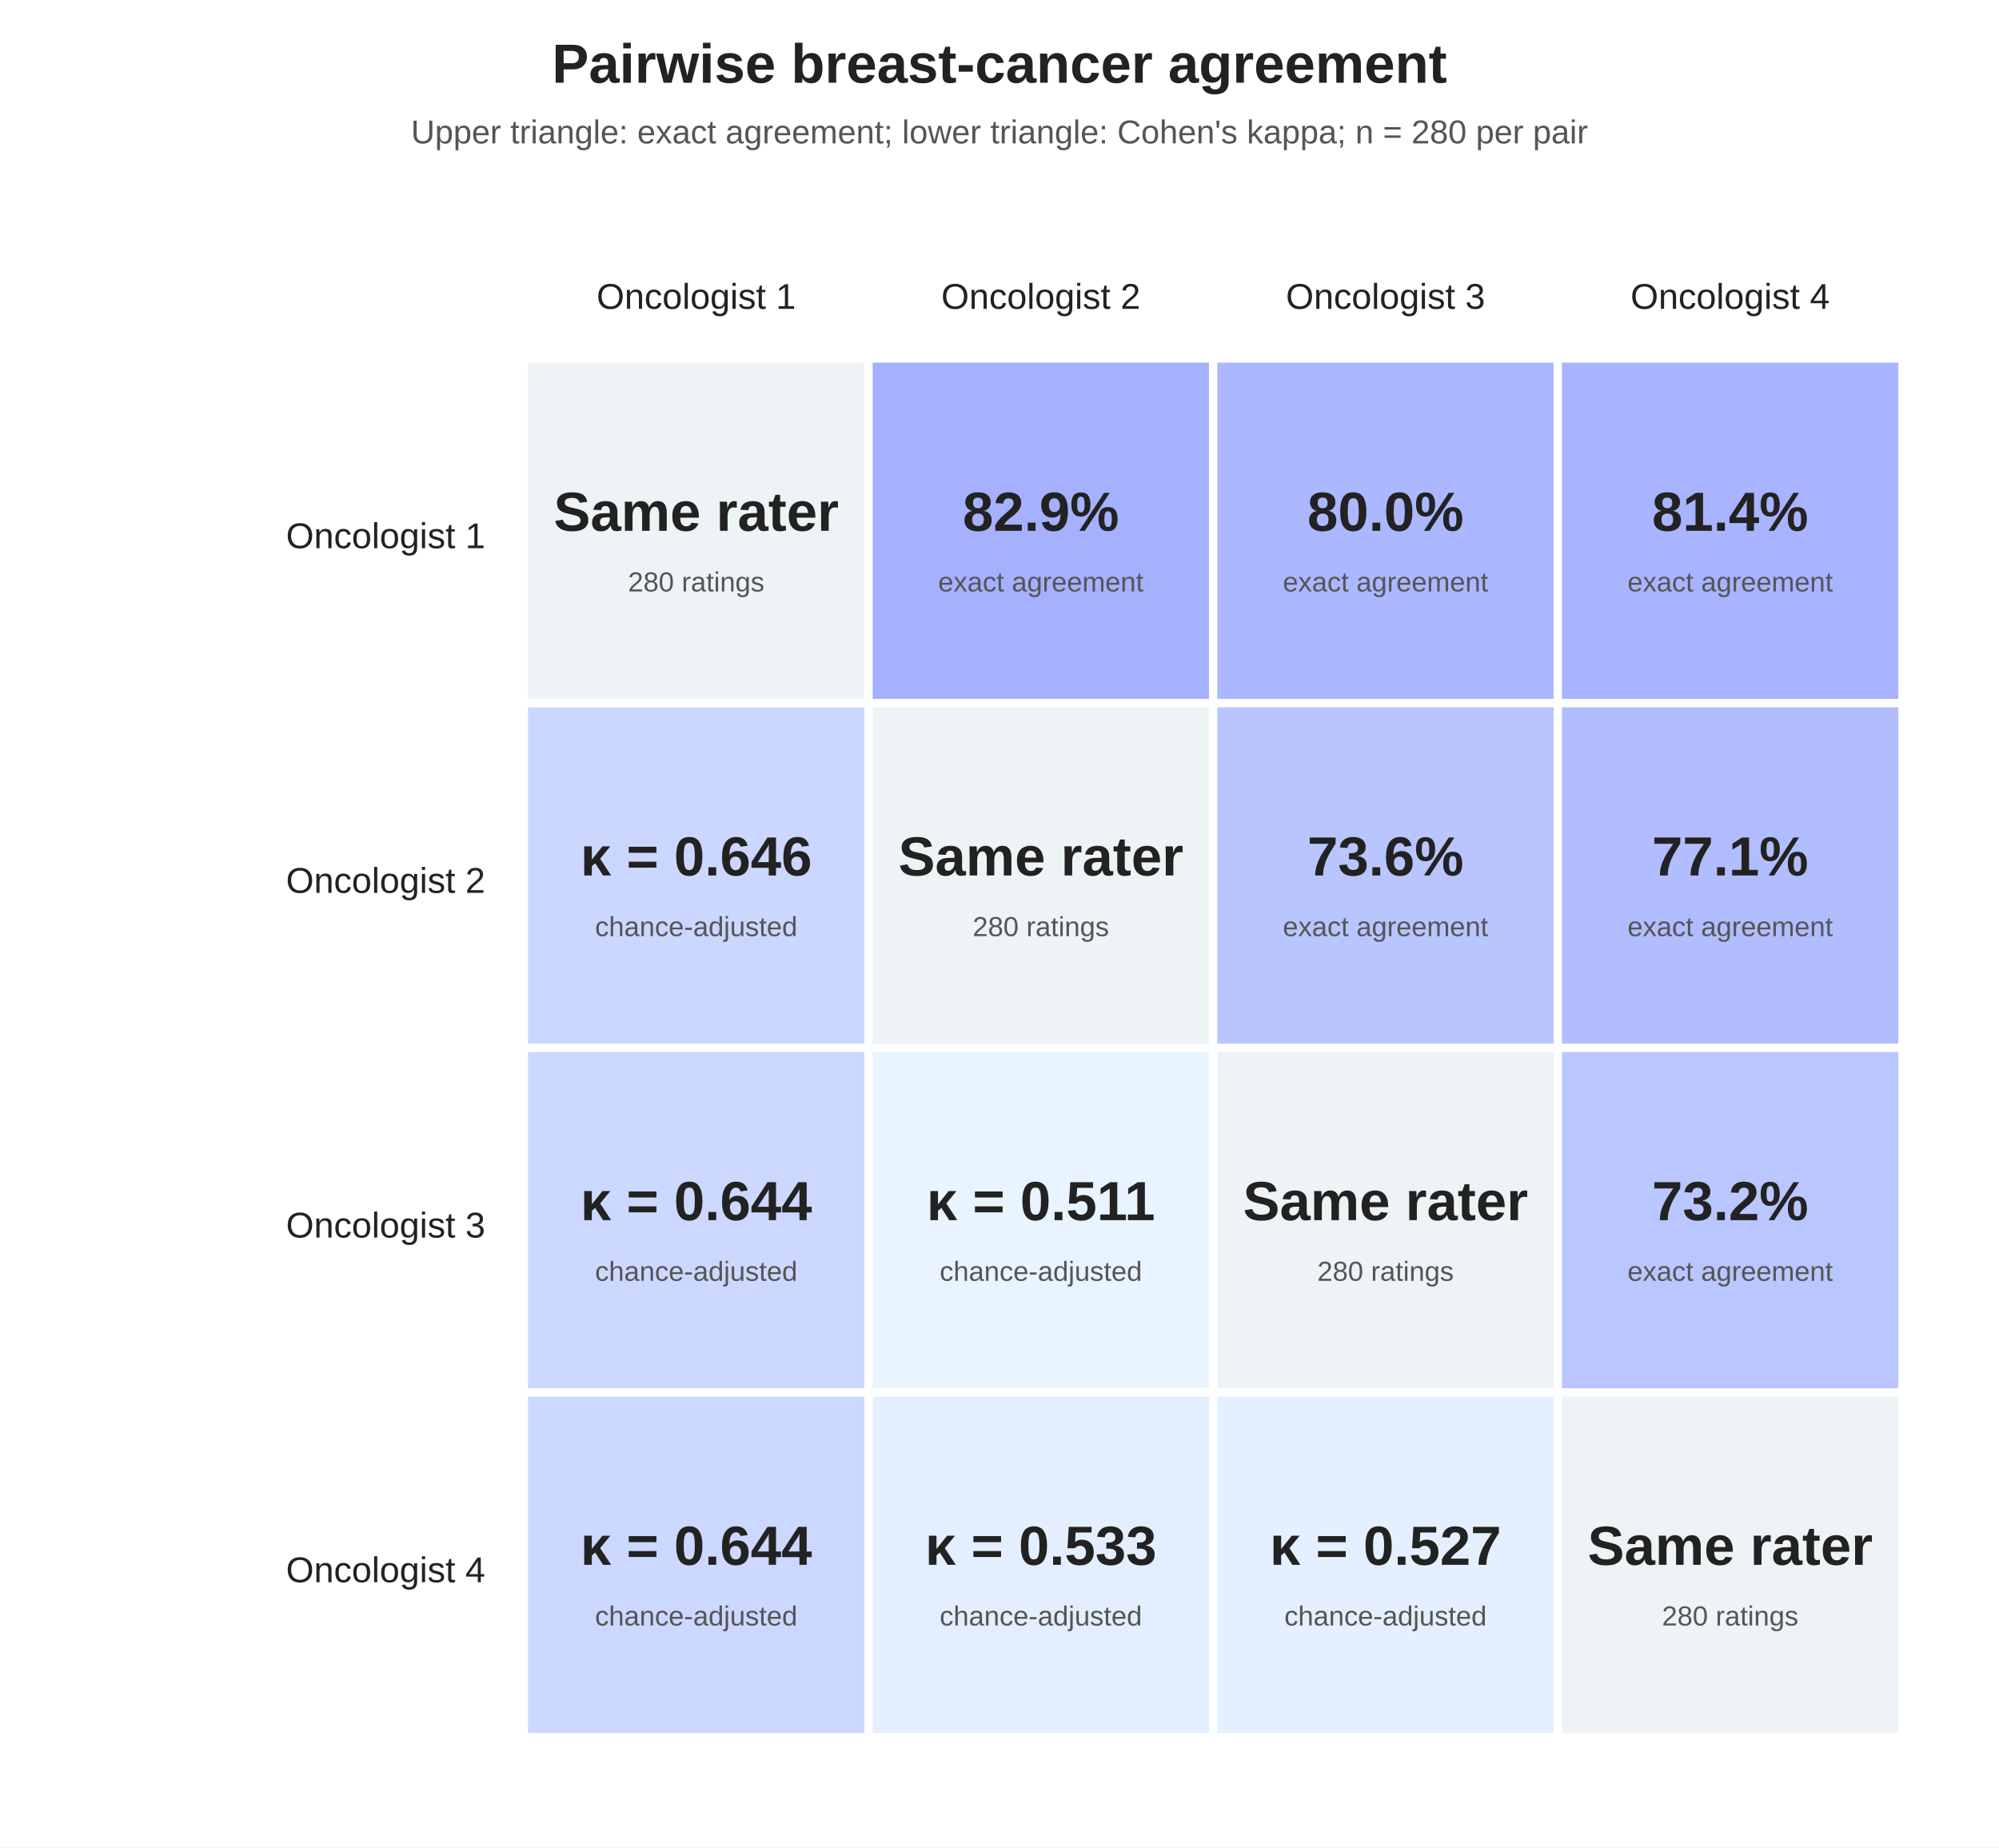
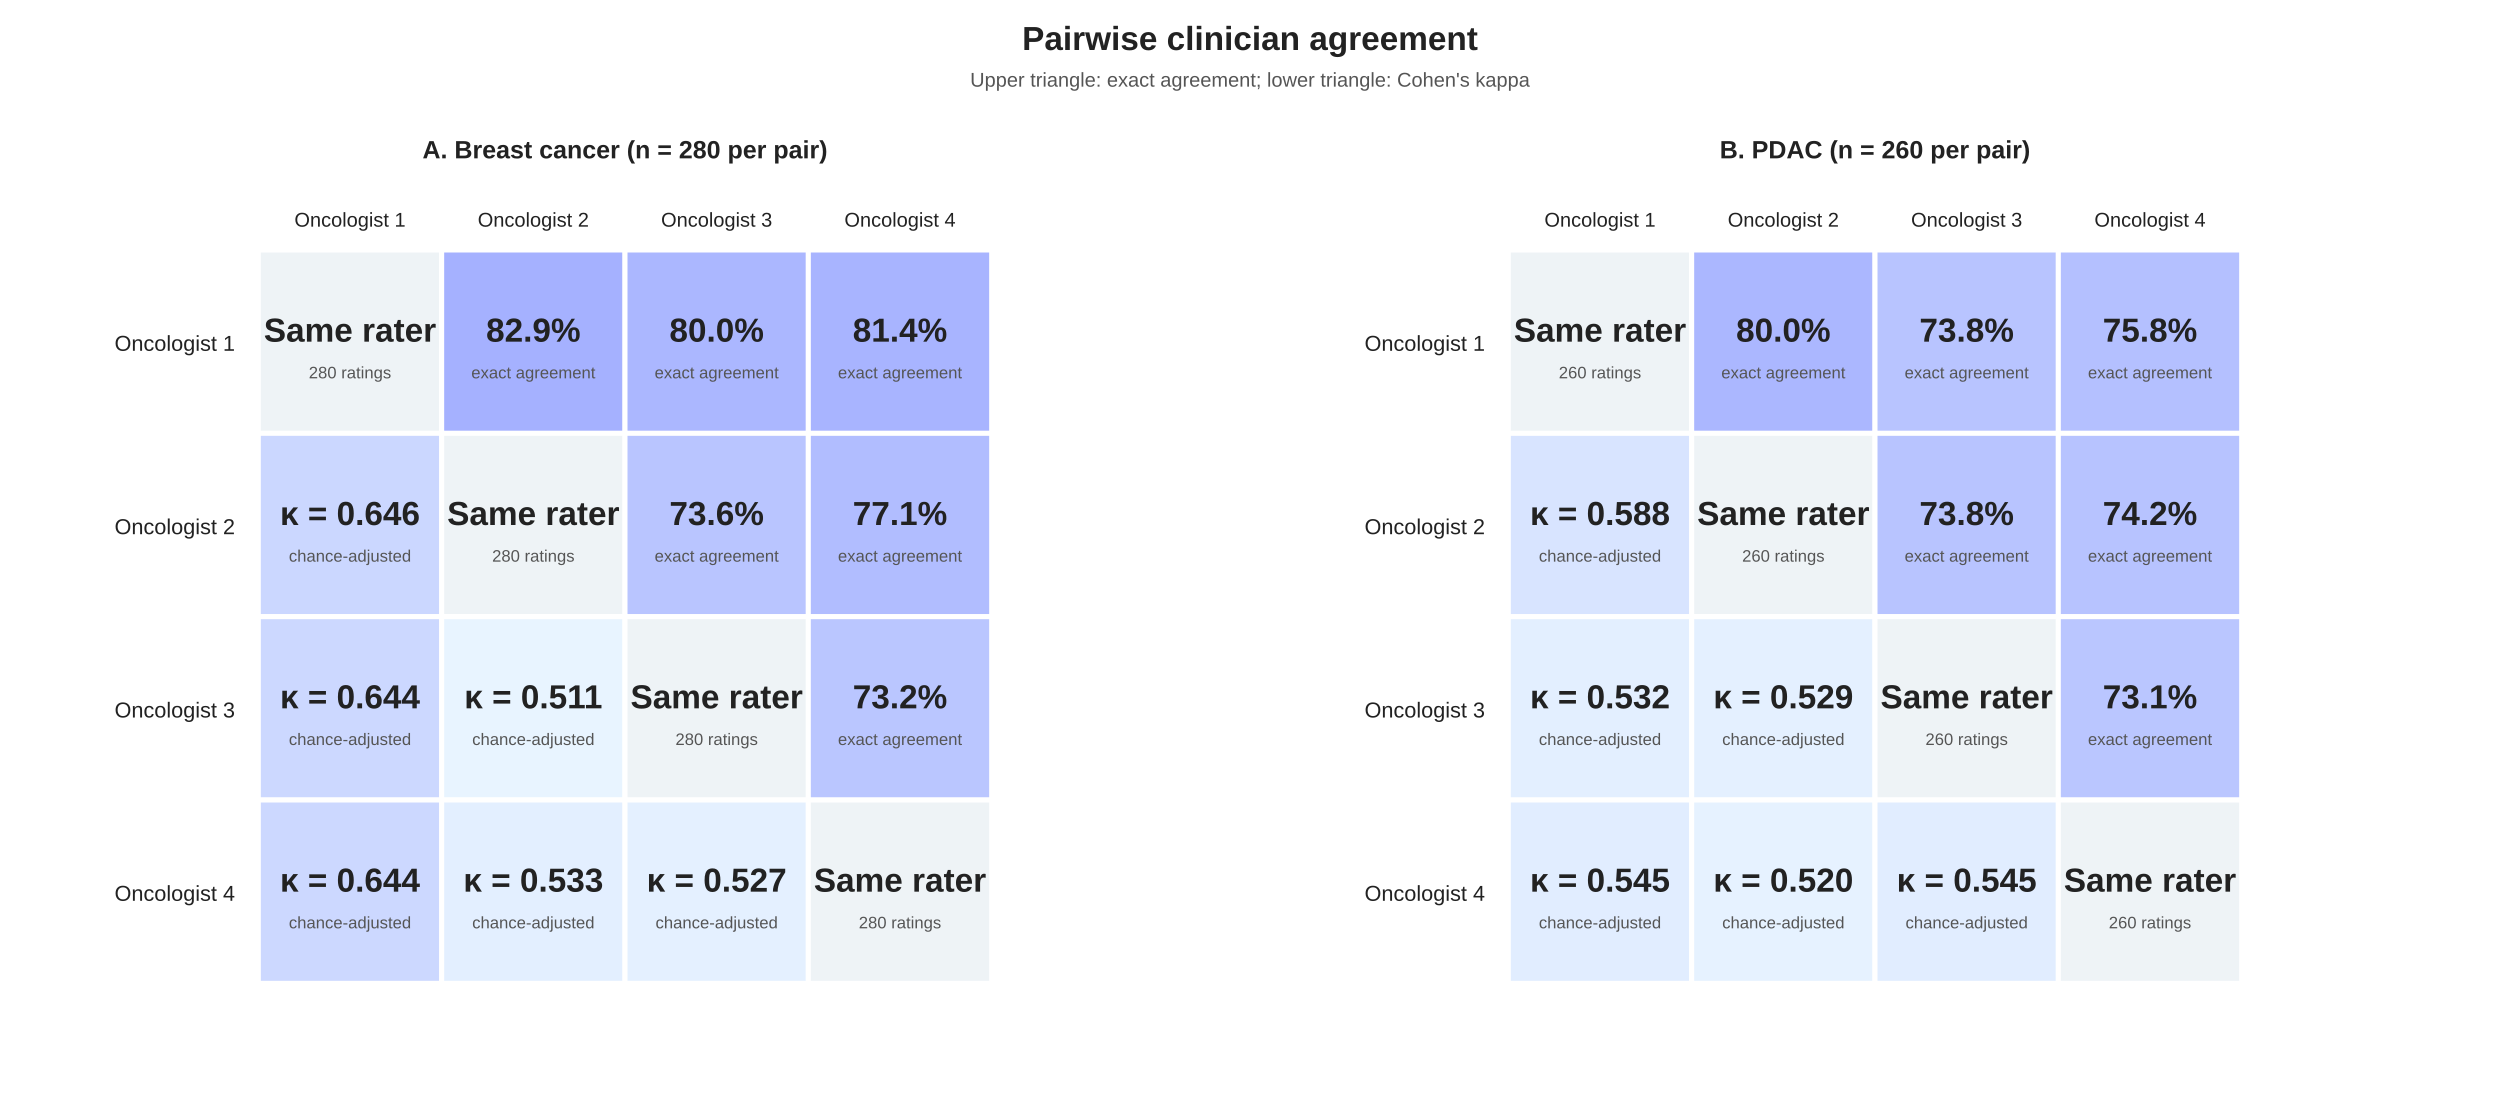
- <svg xmlns="http://www.w3.org/2000/svg" width="725" height="670" viewBox="0 0 725 670">
+ <svg xmlns="http://www.w3.org/2000/svg" width="1500" height="660" viewBox="0 0 1500 660">
  <rect width="100%" height="100%" fill="white" />
  <g font-family="Arial, Helvetica, sans-serif" fill="#222222">
-     <text x="362.5" y="30" text-anchor="middle" font-size="20" font-weight="700">Pairwise breast-cancer agreement</text>
-     <text x="362.5" y="52" text-anchor="middle" font-size="12" fill="#555555">Upper triangle: exact agreement; lower triangle: Cohen's kappa; n = 280 per pair</text>
-     <text x="252.5" y="112" text-anchor="middle" font-size="13">Oncologist 1</text>
-     <text x="176" y="198.8" text-anchor="end" font-size="13">Oncologist 1</text>
-     <text x="377.5" y="112" text-anchor="middle" font-size="13">Oncologist 2</text>
-     <text x="176" y="323.8" text-anchor="end" font-size="13">Oncologist 2</text>
-     <text x="502.5" y="112" text-anchor="middle" font-size="13">Oncologist 3</text>
-     <text x="176" y="448.8" text-anchor="end" font-size="13">Oncologist 3</text>
-     <text x="627.5" y="112" text-anchor="middle" font-size="13">Oncologist 4</text>
-     <text x="176" y="573.8" text-anchor="end" font-size="13">Oncologist 4</text>
-     <rect x="190" y="130" width="125" height="125" fill="#EEF3F6" stroke="white" stroke-width="3" />
-     <text x="252.5" y="192.5" text-anchor="middle" font-size="20" font-weight="700">Same rater</text>
-     <text x="252.5" y="214.5" text-anchor="middle" font-size="10" fill="#555555">280 ratings</text>
-     <rect x="315" y="130" width="125" height="125" fill="rgb(165,177,255)" stroke="white" stroke-width="3" />
-     <text x="377.5" y="192.5" text-anchor="middle" font-size="20" font-weight="700">82.9%</text>
-     <text x="377.5" y="214.5" text-anchor="middle" font-size="10" fill="#555555">exact agreement</text>
-     <rect x="440" y="130" width="125" height="125" fill="rgb(171,183,255)" stroke="white" stroke-width="3" />
-     <text x="502.5" y="192.5" text-anchor="middle" font-size="20" font-weight="700">80.0%</text>
-     <text x="502.5" y="214.5" text-anchor="middle" font-size="10" fill="#555555">exact agreement</text>
-     <rect x="565" y="130" width="125" height="125" fill="rgb(168,180,255)" stroke="white" stroke-width="3" />
-     <text x="627.5" y="192.5" text-anchor="middle" font-size="20" font-weight="700">81.4%</text>
-     <text x="627.5" y="214.5" text-anchor="middle" font-size="10" fill="#555555">exact agreement</text>
-     <rect x="190" y="255" width="125" height="125" fill="rgb(203,215,255)" stroke="white" stroke-width="3" />
-     <text x="252.5" y="317.5" text-anchor="middle" font-size="20" font-weight="700">κ = 0.646</text>
-     <text x="252.5" y="339.5" text-anchor="middle" font-size="10" fill="#555555">chance-adjusted</text>
-     <rect x="315" y="255" width="125" height="125" fill="#EEF3F6" stroke="white" stroke-width="3" />
-     <text x="377.5" y="317.5" text-anchor="middle" font-size="20" font-weight="700">Same rater</text>
-     <text x="377.5" y="339.5" text-anchor="middle" font-size="10" fill="#555555">280 ratings</text>
-     <rect x="440" y="255" width="125" height="125" fill="rgb(185,197,255)" stroke="white" stroke-width="3" />
-     <text x="502.5" y="317.5" text-anchor="middle" font-size="20" font-weight="700">73.6%</text>
-     <text x="502.5" y="339.5" text-anchor="middle" font-size="10" fill="#555555">exact agreement</text>
-     <rect x="565" y="255" width="125" height="125" fill="rgb(177,189,255)" stroke="white" stroke-width="3" />
-     <text x="627.5" y="317.5" text-anchor="middle" font-size="20" font-weight="700">77.1%</text>
-     <text x="627.5" y="339.5" text-anchor="middle" font-size="10" fill="#555555">exact agreement</text>
-     <rect x="190" y="380" width="125" height="125" fill="rgb(204,216,255)" stroke="white" stroke-width="3" />
-     <text x="252.5" y="442.5" text-anchor="middle" font-size="20" font-weight="700">κ = 0.644</text>
-     <text x="252.5" y="464.5" text-anchor="middle" font-size="10" fill="#555555">chance-adjusted</text>
-     <rect x="315" y="380" width="125" height="125" fill="rgb(232,244,255)" stroke="white" stroke-width="3" />
-     <text x="377.5" y="442.5" text-anchor="middle" font-size="20" font-weight="700">κ = 0.511</text>
-     <text x="377.5" y="464.5" text-anchor="middle" font-size="10" fill="#555555">chance-adjusted</text>
-     <rect x="440" y="380" width="125" height="125" fill="#EEF3F6" stroke="white" stroke-width="3" />
-     <text x="502.5" y="442.5" text-anchor="middle" font-size="20" font-weight="700">Same rater</text>
-     <text x="502.5" y="464.5" text-anchor="middle" font-size="10" fill="#555555">280 ratings</text>
-     <rect x="565" y="380" width="125" height="125" fill="rgb(186,198,255)" stroke="white" stroke-width="3" />
-     <text x="627.5" y="442.5" text-anchor="middle" font-size="20" font-weight="700">73.2%</text>
-     <text x="627.5" y="464.5" text-anchor="middle" font-size="10" fill="#555555">exact agreement</text>
-     <rect x="190" y="505" width="125" height="125" fill="rgb(204,216,255)" stroke="white" stroke-width="3" />
-     <text x="252.5" y="567.5" text-anchor="middle" font-size="20" font-weight="700">κ = 0.644</text>
-     <text x="252.5" y="589.5" text-anchor="middle" font-size="10" fill="#555555">chance-adjusted</text>
-     <rect x="315" y="505" width="125" height="125" fill="rgb(227,239,255)" stroke="white" stroke-width="3" />
-     <text x="377.5" y="567.5" text-anchor="middle" font-size="20" font-weight="700">κ = 0.533</text>
-     <text x="377.5" y="589.5" text-anchor="middle" font-size="10" fill="#555555">chance-adjusted</text>
-     <rect x="440" y="505" width="125" height="125" fill="rgb(228,240,255)" stroke="white" stroke-width="3" />
-     <text x="502.5" y="567.5" text-anchor="middle" font-size="20" font-weight="700">κ = 0.527</text>
-     <text x="502.5" y="589.5" text-anchor="middle" font-size="10" fill="#555555">chance-adjusted</text>
-     <rect x="565" y="505" width="125" height="125" fill="#EEF3F6" stroke="white" stroke-width="3" />
-     <text x="627.5" y="567.5" text-anchor="middle" font-size="20" font-weight="700">Same rater</text>
-     <text x="627.5" y="589.5" text-anchor="middle" font-size="10" fill="#555555">280 ratings</text>
+     <text x="750.0" y="30" text-anchor="middle" font-size="20" font-weight="700">Pairwise clinician agreement</text>
+     <text x="750.0" y="52" text-anchor="middle" font-size="12" fill="#555555">Upper triangle: exact agreement; lower triangle: Cohen's kappa</text>
+     <text x="375" y="95" text-anchor="middle" font-size="15" font-weight="700">A. Breast cancer (n = 280 per pair)</text>
+     <text x="210.0" y="136" text-anchor="middle" font-size="12">Oncologist 1</text>
+     <text x="141" y="210.5" text-anchor="end" font-size="13">Oncologist 1</text>
+     <text x="320.0" y="136" text-anchor="middle" font-size="12">Oncologist 2</text>
+     <text x="141" y="320.5" text-anchor="end" font-size="13">Oncologist 2</text>
+     <text x="430.0" y="136" text-anchor="middle" font-size="12">Oncologist 3</text>
+     <text x="141" y="430.5" text-anchor="end" font-size="13">Oncologist 3</text>
+     <text x="540.0" y="136" text-anchor="middle" font-size="12">Oncologist 4</text>
+     <text x="141" y="540.5" text-anchor="end" font-size="13">Oncologist 4</text>
+     <rect x="155" y="150" width="110" height="110" fill="#EEF3F6" stroke="white" stroke-width="3" />
+     <text x="210.0" y="205.0" text-anchor="middle" font-size="20" font-weight="700">Same rater</text>
+     <text x="210.0" y="227.0" text-anchor="middle" font-size="10" fill="#555555">280 ratings</text>
+     <rect x="265" y="150" width="110" height="110" fill="rgb(165,177,255)" stroke="white" stroke-width="3" />
+     <text x="320.0" y="205.0" text-anchor="middle" font-size="20" font-weight="700">82.9%</text>
+     <text x="320.0" y="227.0" text-anchor="middle" font-size="10" fill="#555555">exact agreement</text>
+     <rect x="375" y="150" width="110" height="110" fill="rgb(171,183,255)" stroke="white" stroke-width="3" />
+     <text x="430.0" y="205.0" text-anchor="middle" font-size="20" font-weight="700">80.0%</text>
+     <text x="430.0" y="227.0" text-anchor="middle" font-size="10" fill="#555555">exact agreement</text>
+     <rect x="485" y="150" width="110" height="110" fill="rgb(168,180,255)" stroke="white" stroke-width="3" />
+     <text x="540.0" y="205.0" text-anchor="middle" font-size="20" font-weight="700">81.4%</text>
+     <text x="540.0" y="227.0" text-anchor="middle" font-size="10" fill="#555555">exact agreement</text>
+     <rect x="155" y="260" width="110" height="110" fill="rgb(203,215,255)" stroke="white" stroke-width="3" />
+     <text x="210.0" y="315.0" text-anchor="middle" font-size="20" font-weight="700">κ = 0.646</text>
+     <text x="210.0" y="337.0" text-anchor="middle" font-size="10" fill="#555555">chance-adjusted</text>
+     <rect x="265" y="260" width="110" height="110" fill="#EEF3F6" stroke="white" stroke-width="3" />
+     <text x="320.0" y="315.0" text-anchor="middle" font-size="20" font-weight="700">Same rater</text>
+     <text x="320.0" y="337.0" text-anchor="middle" font-size="10" fill="#555555">280 ratings</text>
+     <rect x="375" y="260" width="110" height="110" fill="rgb(185,197,255)" stroke="white" stroke-width="3" />
+     <text x="430.0" y="315.0" text-anchor="middle" font-size="20" font-weight="700">73.6%</text>
+     <text x="430.0" y="337.0" text-anchor="middle" font-size="10" fill="#555555">exact agreement</text>
+     <rect x="485" y="260" width="110" height="110" fill="rgb(177,189,255)" stroke="white" stroke-width="3" />
+     <text x="540.0" y="315.0" text-anchor="middle" font-size="20" font-weight="700">77.1%</text>
+     <text x="540.0" y="337.0" text-anchor="middle" font-size="10" fill="#555555">exact agreement</text>
+     <rect x="155" y="370" width="110" height="110" fill="rgb(204,216,255)" stroke="white" stroke-width="3" />
+     <text x="210.0" y="425.0" text-anchor="middle" font-size="20" font-weight="700">κ = 0.644</text>
+     <text x="210.0" y="447.0" text-anchor="middle" font-size="10" fill="#555555">chance-adjusted</text>
+     <rect x="265" y="370" width="110" height="110" fill="rgb(232,244,255)" stroke="white" stroke-width="3" />
+     <text x="320.0" y="425.0" text-anchor="middle" font-size="20" font-weight="700">κ = 0.511</text>
+     <text x="320.0" y="447.0" text-anchor="middle" font-size="10" fill="#555555">chance-adjusted</text>
+     <rect x="375" y="370" width="110" height="110" fill="#EEF3F6" stroke="white" stroke-width="3" />
+     <text x="430.0" y="425.0" text-anchor="middle" font-size="20" font-weight="700">Same rater</text>
+     <text x="430.0" y="447.0" text-anchor="middle" font-size="10" fill="#555555">280 ratings</text>
+     <rect x="485" y="370" width="110" height="110" fill="rgb(186,198,255)" stroke="white" stroke-width="3" />
+     <text x="540.0" y="425.0" text-anchor="middle" font-size="20" font-weight="700">73.2%</text>
+     <text x="540.0" y="447.0" text-anchor="middle" font-size="10" fill="#555555">exact agreement</text>
+     <rect x="155" y="480" width="110" height="110" fill="rgb(204,216,255)" stroke="white" stroke-width="3" />
+     <text x="210.0" y="535.0" text-anchor="middle" font-size="20" font-weight="700">κ = 0.644</text>
+     <text x="210.0" y="557.0" text-anchor="middle" font-size="10" fill="#555555">chance-adjusted</text>
+     <rect x="265" y="480" width="110" height="110" fill="rgb(227,239,255)" stroke="white" stroke-width="3" />
+     <text x="320.0" y="535.0" text-anchor="middle" font-size="20" font-weight="700">κ = 0.533</text>
+     <text x="320.0" y="557.0" text-anchor="middle" font-size="10" fill="#555555">chance-adjusted</text>
+     <rect x="375" y="480" width="110" height="110" fill="rgb(228,240,255)" stroke="white" stroke-width="3" />
+     <text x="430.0" y="535.0" text-anchor="middle" font-size="20" font-weight="700">κ = 0.527</text>
+     <text x="430.0" y="557.0" text-anchor="middle" font-size="10" fill="#555555">chance-adjusted</text>
+     <rect x="485" y="480" width="110" height="110" fill="#EEF3F6" stroke="white" stroke-width="3" />
+     <text x="540.0" y="535.0" text-anchor="middle" font-size="20" font-weight="700">Same rater</text>
+     <text x="540.0" y="557.0" text-anchor="middle" font-size="10" fill="#555555">280 ratings</text>
+     <text x="1125" y="95" text-anchor="middle" font-size="15" font-weight="700">B. PDAC (n = 260 per pair)</text>
+     <text x="960.0" y="136" text-anchor="middle" font-size="12">Oncologist 1</text>
+     <text x="891" y="210.5" text-anchor="end" font-size="13">Oncologist 1</text>
+     <text x="1070.0" y="136" text-anchor="middle" font-size="12">Oncologist 2</text>
+     <text x="891" y="320.5" text-anchor="end" font-size="13">Oncologist 2</text>
+     <text x="1180.0" y="136" text-anchor="middle" font-size="12">Oncologist 3</text>
+     <text x="891" y="430.5" text-anchor="end" font-size="13">Oncologist 3</text>
+     <text x="1290.0" y="136" text-anchor="middle" font-size="12">Oncologist 4</text>
+     <text x="891" y="540.5" text-anchor="end" font-size="13">Oncologist 4</text>
+     <rect x="905" y="150" width="110" height="110" fill="#EEF3F6" stroke="white" stroke-width="3" />
+     <text x="960.0" y="205.0" text-anchor="middle" font-size="20" font-weight="700">Same rater</text>
+     <text x="960.0" y="227.0" text-anchor="middle" font-size="10" fill="#555555">260 ratings</text>
+     <rect x="1015" y="150" width="110" height="110" fill="rgb(171,183,255)" stroke="white" stroke-width="3" />
+     <text x="1070.0" y="205.0" text-anchor="middle" font-size="20" font-weight="700">80.0%</text>
+     <text x="1070.0" y="227.0" text-anchor="middle" font-size="10" fill="#555555">exact agreement</text>
+     <rect x="1125" y="150" width="110" height="110" fill="rgb(184,196,255)" stroke="white" stroke-width="3" />
+     <text x="1180.0" y="205.0" text-anchor="middle" font-size="20" font-weight="700">73.8%</text>
+     <text x="1180.0" y="227.0" text-anchor="middle" font-size="10" fill="#555555">exact agreement</text>
+     <rect x="1235" y="150" width="110" height="110" fill="rgb(180,192,255)" stroke="white" stroke-width="3" />
+     <text x="1290.0" y="205.0" text-anchor="middle" font-size="20" font-weight="700">75.8%</text>
+     <text x="1290.0" y="227.0" text-anchor="middle" font-size="10" fill="#555555">exact agreement</text>
+     <rect x="905" y="260" width="110" height="110" fill="rgb(216,228,255)" stroke="white" stroke-width="3" />
+     <text x="960.0" y="315.0" text-anchor="middle" font-size="20" font-weight="700">κ = 0.588</text>
+     <text x="960.0" y="337.0" text-anchor="middle" font-size="10" fill="#555555">chance-adjusted</text>
+     <rect x="1015" y="260" width="110" height="110" fill="#EEF3F6" stroke="white" stroke-width="3" />
+     <text x="1070.0" y="315.0" text-anchor="middle" font-size="20" font-weight="700">Same rater</text>
+     <text x="1070.0" y="337.0" text-anchor="middle" font-size="10" fill="#555555">260 ratings</text>
+     <rect x="1125" y="260" width="110" height="110" fill="rgb(184,196,255)" stroke="white" stroke-width="3" />
+     <text x="1180.0" y="315.0" text-anchor="middle" font-size="20" font-weight="700">73.8%</text>
+     <text x="1180.0" y="337.0" text-anchor="middle" font-size="10" fill="#555555">exact agreement</text>
+     <rect x="1235" y="260" width="110" height="110" fill="rgb(183,195,255)" stroke="white" stroke-width="3" />
+     <text x="1290.0" y="315.0" text-anchor="middle" font-size="20" font-weight="700">74.2%</text>
+     <text x="1290.0" y="337.0" text-anchor="middle" font-size="10" fill="#555555">exact agreement</text>
+     <rect x="905" y="370" width="110" height="110" fill="rgb(227,239,255)" stroke="white" stroke-width="3" />
+     <text x="960.0" y="425.0" text-anchor="middle" font-size="20" font-weight="700">κ = 0.532</text>
+     <text x="960.0" y="447.0" text-anchor="middle" font-size="10" fill="#555555">chance-adjusted</text>
+     <rect x="1015" y="370" width="110" height="110" fill="rgb(228,240,255)" stroke="white" stroke-width="3" />
+     <text x="1070.0" y="425.0" text-anchor="middle" font-size="20" font-weight="700">κ = 0.529</text>
+     <text x="1070.0" y="447.0" text-anchor="middle" font-size="10" fill="#555555">chance-adjusted</text>
+     <rect x="1125" y="370" width="110" height="110" fill="#EEF3F6" stroke="white" stroke-width="3" />
+     <text x="1180.0" y="425.0" text-anchor="middle" font-size="20" font-weight="700">Same rater</text>
+     <text x="1180.0" y="447.0" text-anchor="middle" font-size="10" fill="#555555">260 ratings</text>
+     <rect x="1235" y="370" width="110" height="110" fill="rgb(186,198,255)" stroke="white" stroke-width="3" />
+     <text x="1290.0" y="425.0" text-anchor="middle" font-size="20" font-weight="700">73.1%</text>
+     <text x="1290.0" y="447.0" text-anchor="middle" font-size="10" fill="#555555">exact agreement</text>
+     <rect x="905" y="480" width="110" height="110" fill="rgb(225,237,255)" stroke="white" stroke-width="3" />
+     <text x="960.0" y="535.0" text-anchor="middle" font-size="20" font-weight="700">κ = 0.545</text>
+     <text x="960.0" y="557.0" text-anchor="middle" font-size="10" fill="#555555">chance-adjusted</text>
+     <rect x="1015" y="480" width="110" height="110" fill="rgb(230,242,255)" stroke="white" stroke-width="3" />
+     <text x="1070.0" y="535.0" text-anchor="middle" font-size="20" font-weight="700">κ = 0.520</text>
+     <text x="1070.0" y="557.0" text-anchor="middle" font-size="10" fill="#555555">chance-adjusted</text>
+     <rect x="1125" y="480" width="110" height="110" fill="rgb(225,237,255)" stroke="white" stroke-width="3" />
+     <text x="1180.0" y="535.0" text-anchor="middle" font-size="20" font-weight="700">κ = 0.545</text>
+     <text x="1180.0" y="557.0" text-anchor="middle" font-size="10" fill="#555555">chance-adjusted</text>
+     <rect x="1235" y="480" width="110" height="110" fill="#EEF3F6" stroke="white" stroke-width="3" />
+     <text x="1290.0" y="535.0" text-anchor="middle" font-size="20" font-weight="700">Same rater</text>
+     <text x="1290.0" y="557.0" text-anchor="middle" font-size="10" fill="#555555">260 ratings</text>
  </g>
</svg>
